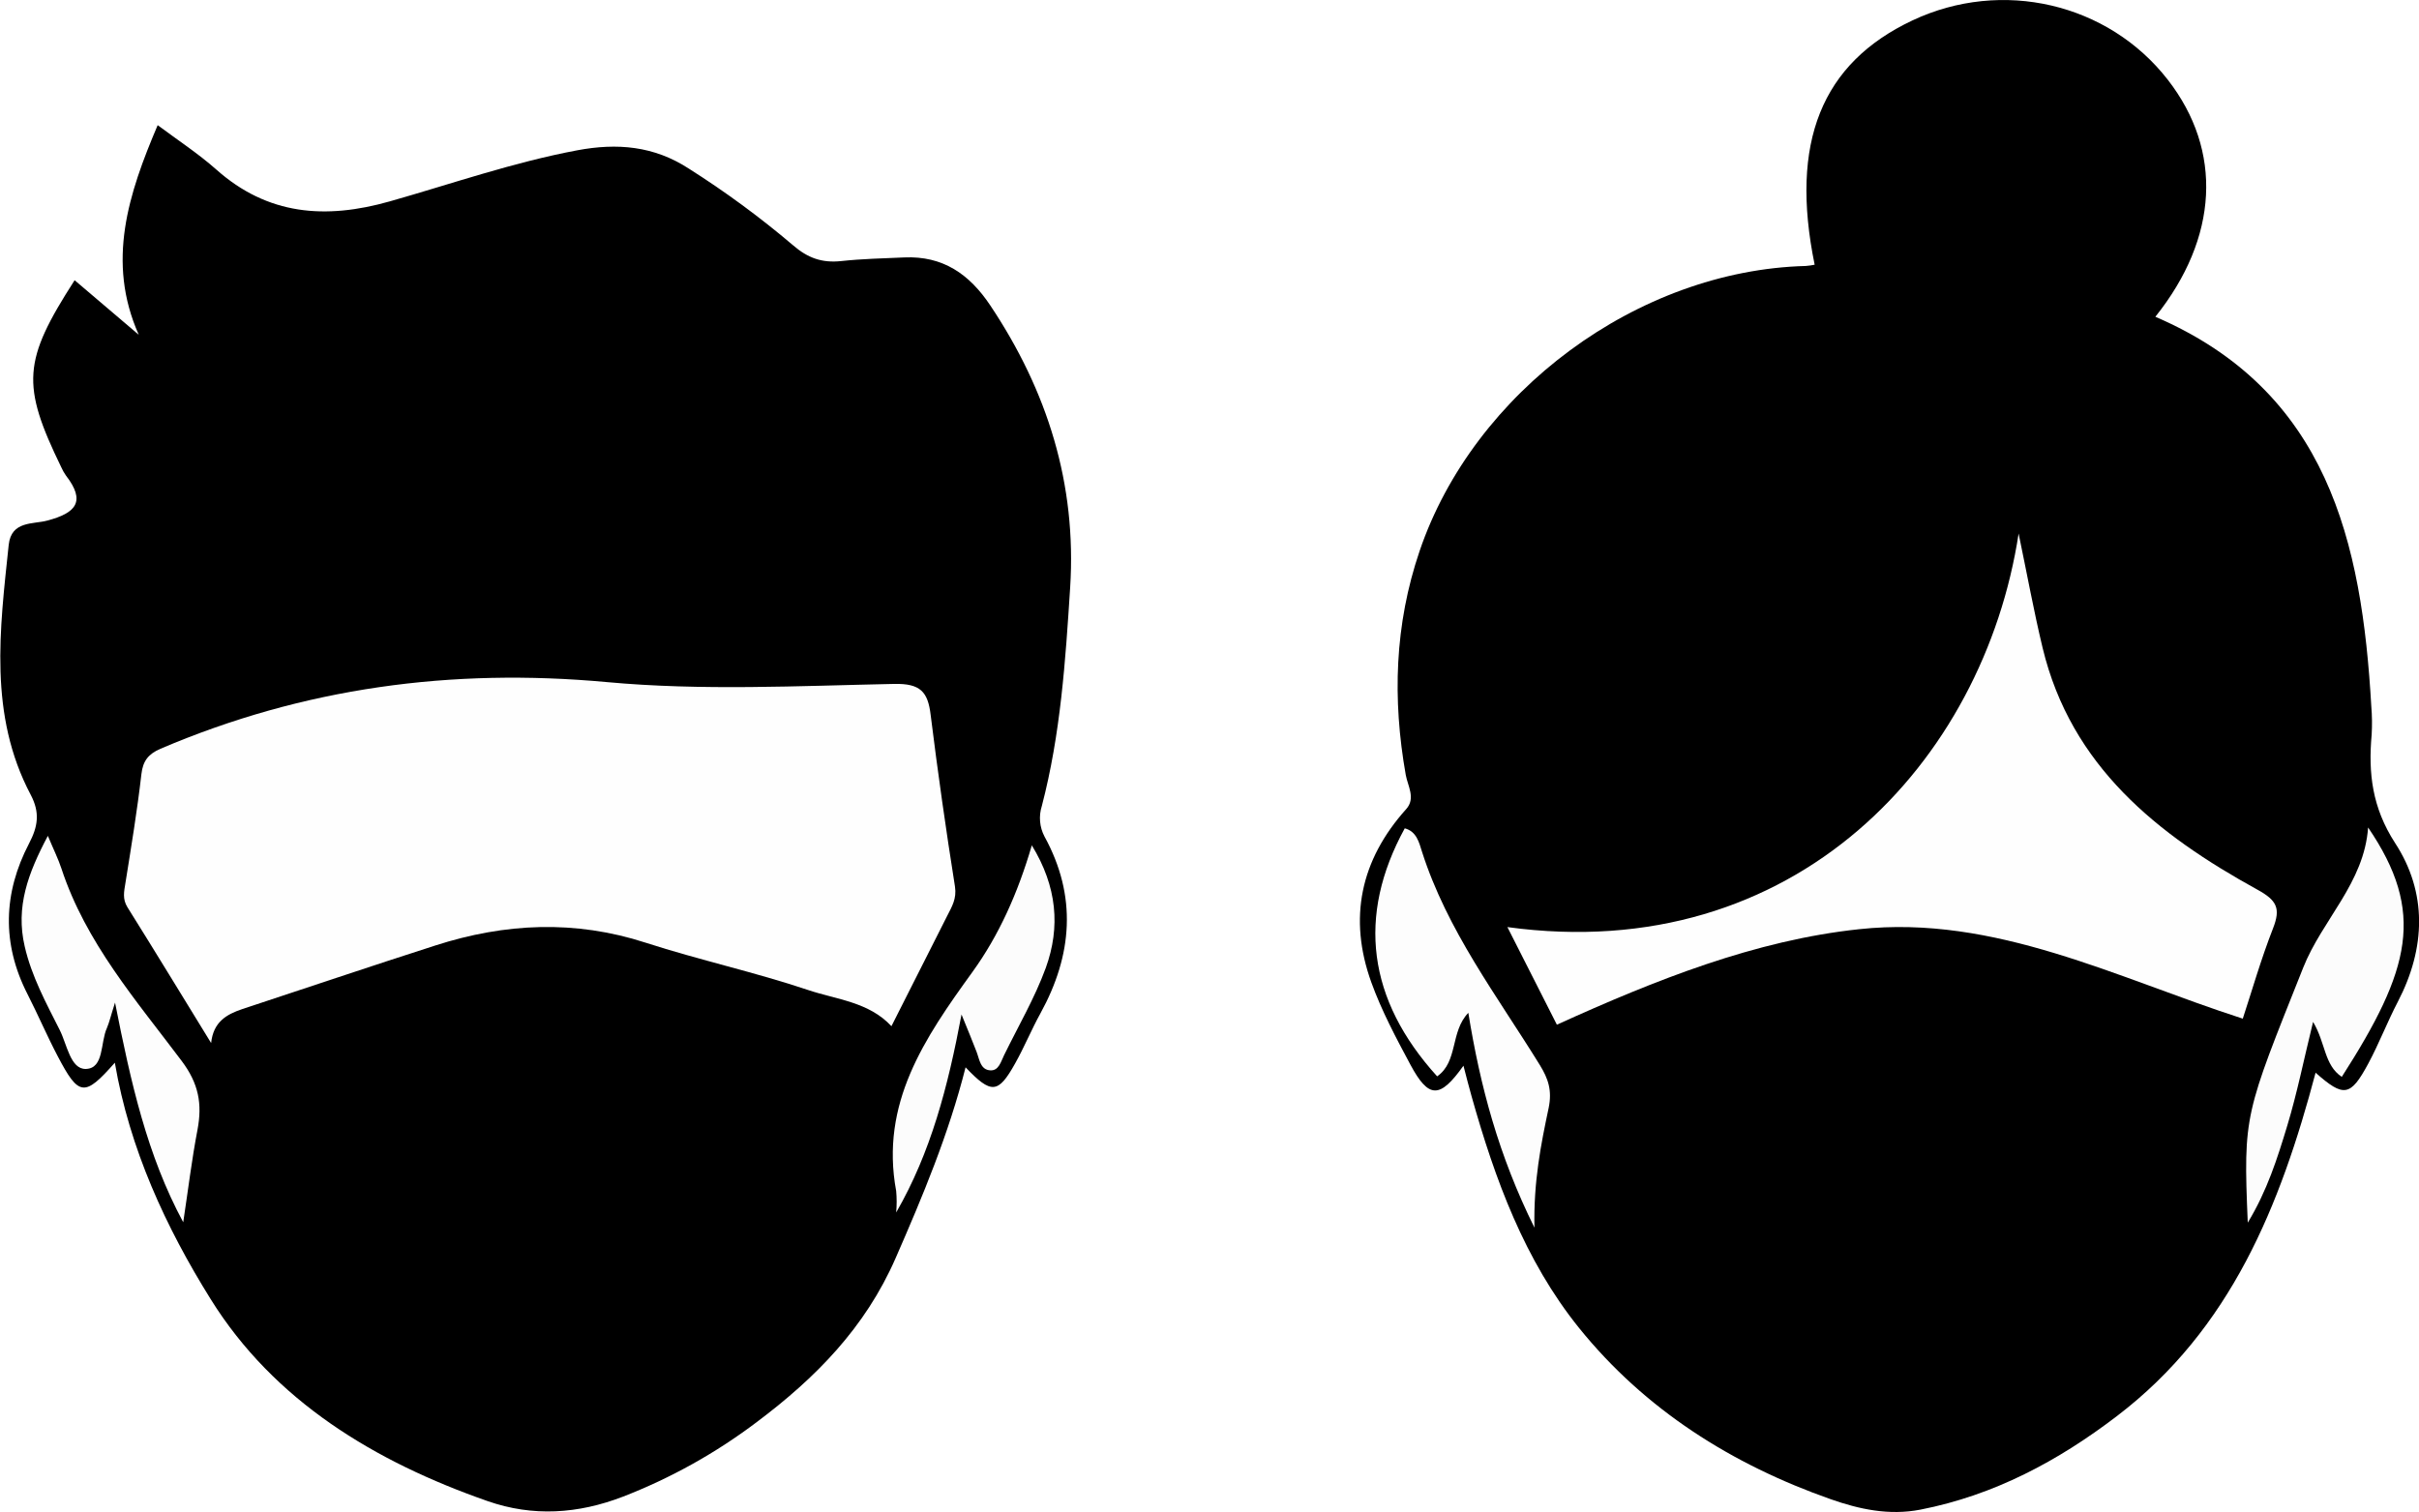
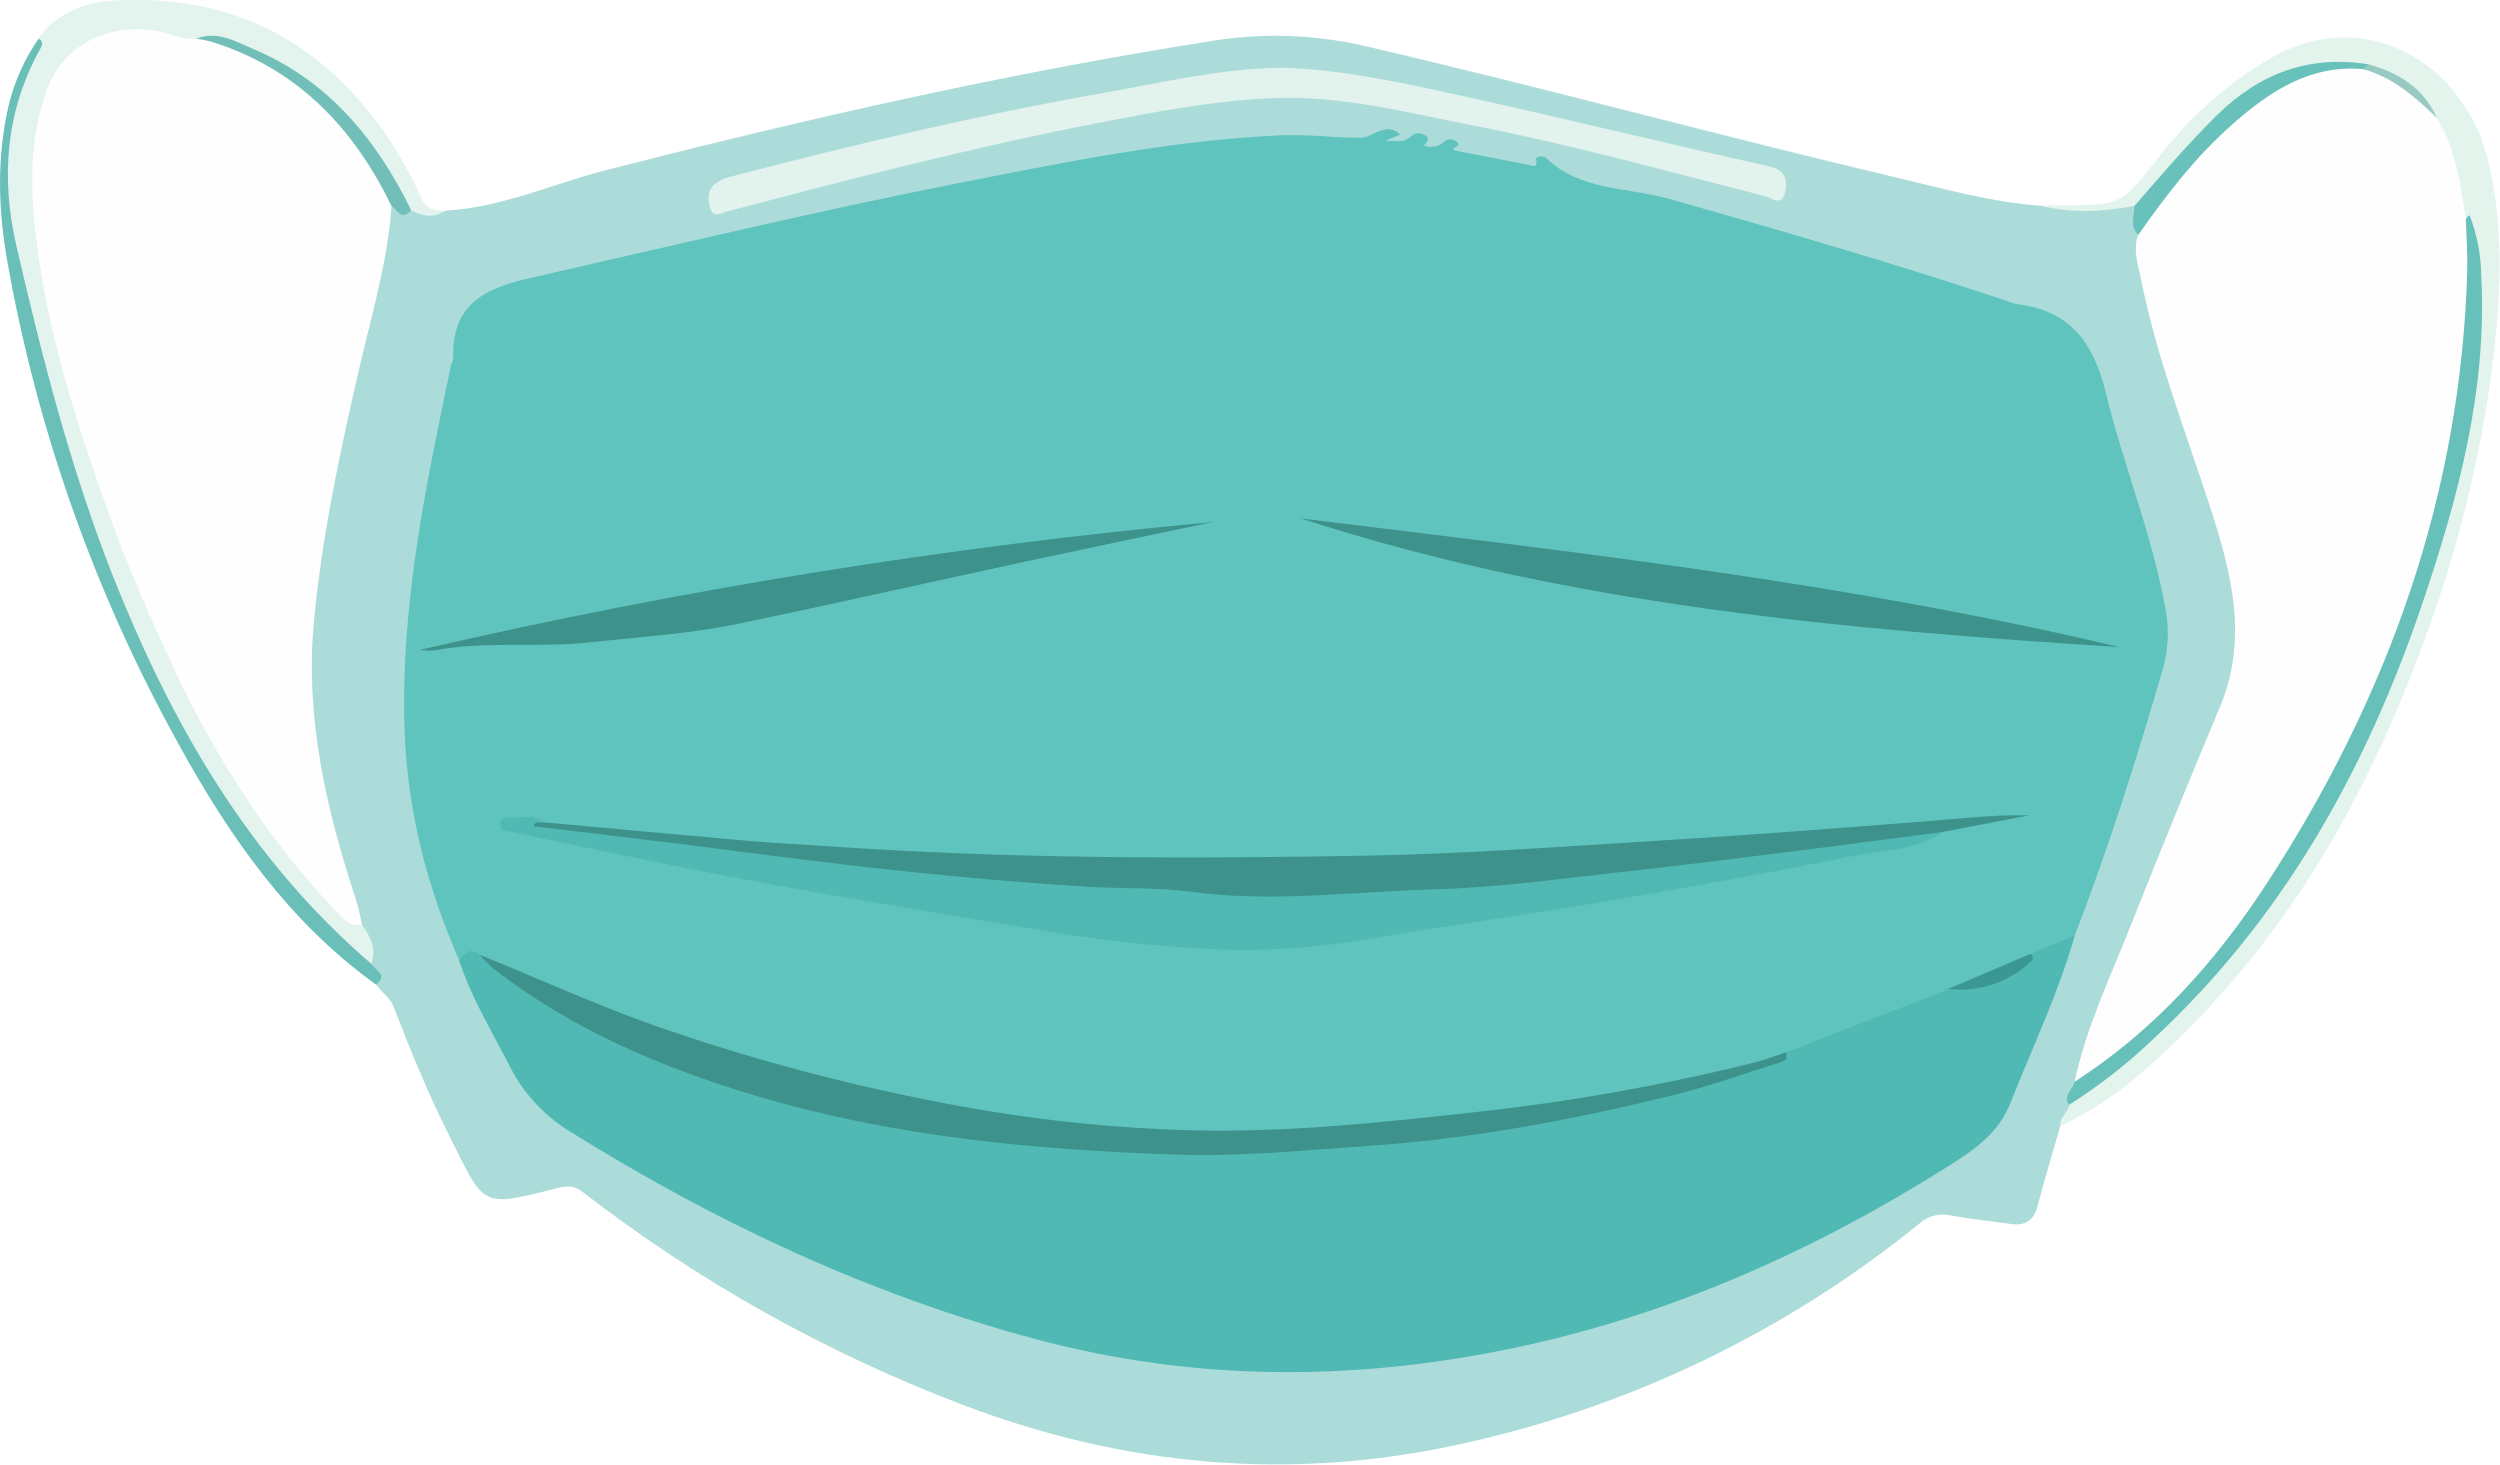
- <svg xmlns="http://www.w3.org/2000/svg" id="Layer_1" data-name="Layer 1" viewBox="0 0 597.4 373.49">
+ <svg xmlns="http://www.w3.org/2000/svg" id="Layer_1" data-name="Layer 1" viewBox="0 0 510.63 299.11">
  <defs>
-     <style>.cls-1{fill:#fefefe;}.cls-2{fill:#fdfdfd;}.cls-3{fill:#fcfcfc;}</style>
+     <style>.cls-1{fill:#abdcd9;}.cls-2{fill:#e3f3ed;}.cls-3{fill:#e3f4ed;}.cls-4{fill:#6bbfb9;}.cls-5{fill:#60c4be;}.cls-6{fill:#51b9b4;}.cls-7{fill:#fefefe;}.cls-8{fill:#e1f3ec;}.cls-9{fill:#67c0ba;}.cls-10{fill:#68c1ba;}.cls-11{fill:#72bfb9;}.cls-12{fill:#98cac3;}.cls-13{fill:#3d938c;}.cls-14{fill:#3a9791;}</style>
  </defs>
-   <path d="M1061.15,583.24c-5.85,8.21-8.58,8.19-13.13-.3-3.53-6.59-7.09-13.27-9.62-20.27-5.72-15.83-2.71-30.21,8.61-42.82,2.39-2.66.37-5.74-.11-8.43-3.32-18.74-2.76-37.15,3.41-55.3,13.37-39.38,53.9-69.35,95.38-70.43a18.32,18.32,0,0,0,2.19-.31c-6.18-30.18,1.68-49.76,24.16-60.35,22.07-10.4,48.33-4.29,63.06,14.67,13.62,17.53,12.54,39-3.08,58.54,42.59,18.32,51,55.6,53.33,96.22a49.87,49.87,0,0,1,.09,7c-.86,9.53.12,18,5.77,26.75,8,12.25,7.6,25.95.71,39.2-2.61,5-4.65,10.35-7.33,15.33-4.41,8.18-6.06,8.36-13,2.23-8.66,32.69-20.91,63.37-49.06,84.82C1208,680.89,1192.2,689.34,1174,692.9c-7.76,1.51-15.15-.11-22.14-2.57-24.41-8.58-45.88-22.11-62.18-42.33-13.44-16.68-20.75-36.69-26.52-57.18C1062.46,588.39,1061.86,585.94,1061.15,583.24Z" transform="translate(-699.73 -319.99)" />
-   <path d="M718.16,389.21,734,402.69c-8.06-18.08-2.54-34.85,4.67-51.78,5,3.73,10,7,14.42,10.91,12.77,11.39,27.1,12.39,42.88,7.92,15.39-4.37,30.53-9.66,46.31-12.62,9.84-1.85,18.94-1.1,27.58,4.53a229.24,229.24,0,0,1,25.68,18.89c3.67,3.2,7.23,4.45,11.93,3.94,5.16-.56,10.38-.67,15.58-.9,9.51-.42,16.06,4.09,21.24,11.85,14.12,21.14,21.35,44.13,19.73,69.66-1.16,18.14-2.36,36.27-7,54a9.8,9.8,0,0,0,.66,7.54c8.08,14.72,6.92,29.27-1,43.67-2.24,4.06-4,8.38-6.28,12.43-4.17,7.45-5.85,7.59-12.21.91-4.18,16.54-10.59,31.84-17.29,47.16-7.52,17.2-19.77,29.57-34.21,40.42a136.79,136.79,0,0,1-33.1,18.47c-11.14,4.29-22.26,5-33.42,1.11-27.84-9.72-52.76-24.71-68.44-49.94-11-17.64-20-37.05-23.64-58.36-7.5,8.5-8.89,8.35-14.11-1.61-2.63-5-4.87-10.26-7.45-15.31-6.4-12.5-6-25,.37-37.22,2.21-4.22,2.74-7.63.41-12.05-10.43-19.75-7.63-40.79-5.43-61.73.64-6,6.09-5.05,9.53-6,7.13-1.88,9.57-4.72,4.59-11.15a11.55,11.55,0,0,1-1.13-2C704.94,415,705.35,409.13,718.16,389.21Z" transform="translate(-699.73 -319.99)" />
-   <path class="cls-1" d="M1084.22,573.11,1072,549c71.07,9.72,117.64-40.92,126.25-97.21,2.07,9.91,3.74,19.14,5.93,28.25,7.06,29.26,28.38,46.14,53,59.69,4.84,2.65,5.84,4.62,3.91,9.56-3,7.67-5.27,15.62-7.48,22.33-31-10-61.2-25.73-94.74-22.1C1133.26,552.24,1108.69,562,1084.22,573.11Z" transform="translate(-699.73 -319.99)" />
-   <path class="cls-2" d="M1078.68,623.25c-8.86-17.9-13.38-34.87-16.33-53.07-4.51,4.68-2.48,12.06-7.7,15.69-17.16-18.92-19.89-39.56-8-61.27,2.94.78,3.54,3.52,4.25,5.75,6.22,19.5,18.54,35.61,29.09,52.69,2.09,3.39,3.1,6.31,2.19,10.67C1080.28,602.71,1078.44,611.82,1078.68,623.25Z" transform="translate(-699.73 -319.99)" />
-   <path class="cls-3" d="M1284.56,524.39c14.23,20.92,10.53,35.07-6.5,61.61-4.38-2.92-4-8.46-7.09-13.58-2.29,9.34-3.94,17.58-6.36,25.59s-5,16.17-9.77,24c-1.13-26.83-.76-26.69,13.67-62.94C1273.23,547.16,1283.59,538.14,1284.56,524.39Z" transform="translate(-699.73 -319.99)" />
-   <path class="cls-1" d="M751.87,577.64c-6.88-11.19-13.7-22.42-20.67-33.55-1.27-2.05-.83-3.86-.5-5.94,1.44-9,2.92-17.92,3.95-26.93.38-3.34,1.78-5,4.71-6.27,35.31-15.07,71.84-20,110.21-16.47,23.5,2.17,47.36.94,71,.45,6.48-.13,8.32,1.95,9,7.69q2.64,21.23,6,42.36c.46,3-.75,4.95-1.91,7.23-4.54,9-9.06,17.93-13.78,27.27-5.56-6-13.52-6.57-20.56-8.93-13.19-4.43-26.87-7.4-40.12-11.69-17.49-5.67-34.71-4.86-51.92.67-16,5.13-31.82,10.49-47.74,15.73C755.69,570.57,752.42,572.39,751.87,577.64Z" transform="translate(-699.73 -319.99)" />
-   <path class="cls-2" d="M711.55,526.46c1.45,3.47,2.58,5.73,3.36,8.1,6,18.26,18.48,32.57,29.7,47.52,4.2,5.59,5.1,10.61,3.89,17-1.41,7.37-2.31,14.84-3.52,22.83-8.92-16.55-12.92-34.43-16.84-54.26-1.06,3.3-1.4,4.85-2,6.26-1.65,3.58-.66,10-5.21,10.13-3.81.1-4.65-6.06-6.45-9.62-3.36-6.67-6.95-13.23-8.65-20.65C703.55,544,706.66,535.69,711.55,526.46Z" transform="translate(-699.73 -319.99)" />
-   <path class="cls-3" d="M921.05,619.5a29.28,29.28,0,0,0,0-5.3c-4-21.66,7-37.75,18.84-54.12,6.51-9,11.22-19.49,14.66-31.28C960.79,539,961.64,549,958,559.07c-2.72,7.45-6.8,14.41-10.3,21.57-.77,1.58-1.32,3.86-3.37,3.75-2.48-.12-2.7-2.67-3.42-4.57-1-2.61-2.07-5.18-3.72-9.23C933.82,588.5,929.62,604.63,921.05,619.5Z" transform="translate(-699.73 -319.99)" />
+   <path class="cls-1" d="M871.19,368.49c11.44-.61,21.82-5.45,32.71-8.24,41.07-10.54,82.38-19.94,124.28-26.49a80.76,80.76,0,0,1,31.06,1.15c36.32,8.45,72.28,18.3,108.55,26.86,9.66,2.28,19.24,5,29.22,5.71,6.25.69,12.5,1,18.71-.31,2.2,1.54,1.41,4.07,2,6.13,1.09,13.75,5.57,26.66,9.93,39.59,3.5,10.4,7.12,20.75,9.5,31.52,2,8.82.88,17.17-2.13,25.47-5.46,15-11.92,29.64-18,44.39-4.27,10.31-8.4,20.66-11.7,31.32-.49,2-1.74,3.79-1.73,5.94-.19,1.71-1.52,2.69-2.5,3.89-1.55,5.42-3.2,10.82-4.62,16.27-.77,3-2.45,4.18-5.42,3.77-4.1-.56-8.22-1-12.28-1.73a7.11,7.11,0,0,0-6.39,1.58A224.47,224.47,0,0,1,1078,620.54c-34.39,7.46-67.87,4.42-100.73-8a302.51,302.51,0,0,1-78-43.62c-1.91-1.48-3.42-1.24-5.46-.71-15.72,4-14.53,3.63-21.9-11-4.27-8.48-7.84-17.26-11.24-26.09-.79-2.06-2.55-3-3.6-4.59.23-1.67-1.37-2.7-1.49-4.25a25,25,0,0,0-2.67-8.83c-6.39-18.69-11.44-37.61-10.17-57.64,1-15.33,3.77-30.39,7.14-45.32,3.15-14,6.32-27.92,9.32-41.91,1.36-2.93,3.56,0,5.23-.74C866.66,368.23,868.77,369.88,871.19,368.49Z" transform="translate(-780.26 -325.46)" />
+   <path class="cls-2" d="M871.19,368.49c-2.34,1.64-4.65,1.12-7-.1-2.28-.58-2.73-2.72-3.68-4.38-6.86-12.12-15.94-21.89-29-27.41-3.78-1.6-7.61-3.31-11.93-2.28-2.56.26-4.92-.76-7.36-1.18-10.3-1.8-18.08,2.55-21.68,12.34s-3,20.22-1.51,30.14c3.52,23.81,11,46.57,20.23,68.81a256.06,256.06,0,0,0,24.37,46.27,117.05,117.05,0,0,0,20.54,23.63c1.79,2.4,3,4.94,1.95,8-2.23.67-3.34-1.07-4.62-2.25-13.48-12.38-24.32-26.82-33.34-42.71-17-30-26.84-62.56-34.5-95.92-3-13-3.79-25.88.5-38.78,1.08-3.22,3.25-6,3.92-9.34,3.8-5.3,9.54-7.42,15.49-7.77,24.24-1.43,43,8.57,56.35,28.63A89.8,89.8,0,0,1,866.37,366C867.46,368.26,869.12,368.54,871.19,368.49Z" transform="translate(-780.26 -325.46)" />
+   <path class="cls-3" d="M1201.11,555.42c-.29-1.78,1.55-2.68,1.77-4.25,2.6-4.72,7.56-6.84,11.42-10.12,18.43-15.63,32.69-34.51,43.81-55.78a256.78,256.78,0,0,0,27-83.16c1.5-10.56.86-21.23-.79-31.79,0-.25-.56.56-1,.3a2.62,2.62,0,0,1-1.42-2.42c.3-6.46-2.29-12.08-5-17.69-2.37-6.25-7.48-9.05-13.48-10.72-17.38-2.94-28,7.67-38.19,19-2.82,3.13-4.77,7.21-9.13,8.74-6.39,1.19-12.78,1.57-19.16-.1,1.33,0,2.66-.05,4-.05,12.59,0,12.67,0,20.31-9.91a79.76,79.76,0,0,1,22.15-19.75c19.5-11.8,41,.3,45.52,22.4,3.25,15.69,1.81,31.21-.55,46.88a256.91,256.91,0,0,1-13.18,49.88c-11.68,31.91-28.22,60.83-53.48,84.07C1215.61,546.69,1208.89,551.9,1201.11,555.42Z" transform="translate(-780.26 -325.46)" />
+   <path class="cls-4" d="M788.14,333.36c1,.54.8,1.24.35,2.05-7.08,12.73-8.08,26.39-4.9,40.18,5.22,22.67,11,45.24,19.52,67,12,30.39,27.86,58.2,53.07,79.81.67,1.31,3.47,2.17.88,4.16-17.73-12.73-29.87-30.12-40.19-48.88a316.56,316.56,0,0,1-35.24-99.58c-1.77-10.32-2-20.78.41-31.17A40.69,40.69,0,0,1,788.14,333.36Z" transform="translate(-780.26 -325.46)" />
+   <path class="cls-5" d="M874,521.51c-6.53-15-10.56-30.47-11.11-47.08-.83-25.37,4.35-49.8,9.48-74.32.1-.49.47-.95.46-1.42-.3-10.77,5.86-14.21,15.64-16.43,29.08-6.6,58.09-13.59,87.34-19.35,21.74-4.28,43.51-8.77,65.82-9.8,5.52-.25,10.88.44,16.31.5,2.86,0,5.33-3.48,8.32-.67l-3.06,1.27c1.92,0,3,.23,3.93-.06,1.16-.38,1.77-1.88,3.47-1.38,2,.6,1.44,1.39.47,2.41a4,4,0,0,0,3.34-.18c1-.66,1.58-1.56,3-.82,2,1.08-.52,1.26-.25,1.81.13.27.78.31,1.2.4l14.12,2.74c.92.18,1.9.77,1.53-1.16-.14-.73,1.64-.65,2-.29,7,6.84,16.75,6,25.19,8.39,23,6.54,45.91,13.17,68.58,20.72a12.5,12.5,0,0,0,2.36.77c10.91,1.25,15.75,7.88,18.25,18.18,3.52,14.48,9.24,28.39,12,43.13a27.06,27.06,0,0,1-.23,12.78c-5.36,18.48-11.16,36.8-18.07,54.76-2.45,2.58-5.57,3.92-8.89,4.92-5.56,2.54-11.2,4.92-16.82,7.36-9.19,4-18.66,7.35-28.13,10.66a26.9,26.9,0,0,0-5.39,2.43c-11.92,4.42-24.41,6.56-36.84,8.62-27.43,4.55-55,7.82-82.89,7.36a323.24,323.24,0,0,1-74.49-10.34c-24.57-6.25-48.57-14.14-71.34-25.42C877.65,520.92,875.82,521.41,874,521.51Z" transform="translate(-780.26 -325.46)" />
+   <path class="cls-6" d="M874,521.51c1.22-1,2.22-2.9,4.15-1,31.31,22.12,66.7,32.49,104.34,36.68a376.17,376.17,0,0,0,41.29,2.66A397.28,397.28,0,0,0,1137,543.71c2.76-.81,6.09-.48,8.06-3.31l28.07-10.9c1.69-.66,3.36-1.37,5-2,6.11-1.23,12.3-2.24,16.84-7.17l9.09-3.87c-3.36,11.86-8.68,23-13.2,34.36-2.45,6.17-7.35,9.49-12.61,12.81-27.81,17.56-57.48,30.72-89.75,37.36s-64.54,6.58-96.68-2c-34.07-9.12-65.48-23.89-95.28-42.5a33.2,33.2,0,0,1-12.23-13.36C880.67,536,876.49,529.17,874,521.51Z" transform="translate(-780.26 -325.46)" />
+   <path class="cls-7" d="M1278,349.54c3.86,6.44,4.9,13.68,5.91,20.92,2.52,8,2,16.21,1.07,24.16a250.94,250.94,0,0,1-41.68,113.65c-9.25,13.74-20.2,26-33.56,35.91-1.69,1.25-3.23,3-5.74,2.23,2.36-11.11,7.27-21.33,11.42-31.79q8.91-22.46,18.25-44.72c5.86-13.94,2.39-27.37-1.94-40.72-5-15.43-10.94-30.59-14.14-46.57-.6-3-1.72-6-.61-9.19.27-4.76,4-7.43,6.56-10.8a92.91,92.91,0,0,1,16.07-16.25c6.77-5.52,14.32-8.22,23.07-7.35C1269.34,340.32,1274.14,344.28,1278,349.54Z" transform="translate(-780.26 -325.46)" />
+   <path class="cls-7" d="M854.23,514.33c-2.71.57-4.14-1.5-5.59-3-13.67-14.48-24.25-31-32.71-49-4.83-10.31-9.42-20.66-13.26-31.4-6.15-17.18-11.82-34.48-14.45-52.57-1.66-11.48-2.54-23,1.56-34.39,3.79-10.58,14.43-14,23.31-12,2.41.54,4.71,1.66,7.27,1.44,6.77-.11,12.45,3.06,17.87,6.45a58.39,58.39,0,0,1,20,21.19c1.1,1.95,2.78,3.84,2,6.43-.75,11.15-3.93,21.83-6.45,32.62-4,17.28-7.73,34.62-9.4,52.29-1.86,19.72,2.57,38.61,8.7,57.18C853.53,511.09,853.83,512.73,854.23,514.33Z" transform="translate(-780.26 -325.46)" />
+   <path class="cls-8" d="M1041.87,339.29c12.27.3,24.92,3.08,37.51,5.86,20.71,4.56,41.29,9.65,62,14.22,3.5.78,4,2.57,3.53,5.23-.62,3.24-2.88,1.24-4.33.87-19.74-5-39.39-10.48-59.39-14.37-13.61-2.65-27.18-6.23-41.22-5.59-12.26.56-24.3,2.89-36.32,5.24-25.2,4.91-50,11.36-74.84,17.88-1.22.32-2.75,1.42-3.39-.42-.59-1.68-.8-3.72.8-5.11a7.78,7.78,0,0,1,3.11-1.51c25.46-6.64,51-12.71,77-17.27C1017.86,342.29,1029.3,339.5,1041.87,339.29Z" transform="translate(-780.26 -325.46)" />
+   <path class="cls-9" d="M1204,546.41c16.26-10.45,28.87-24.55,39.29-40.56,24.79-38.11,39.71-79.56,40.91-125.41.08-3.32-.18-6.65-.29-10a1.37,1.37,0,0,1,.16-.47,4.61,4.61,0,0,1,.58-.59,34.25,34.25,0,0,1,2.39,12c1.33,23.55-4.7,45.81-12.15,67.75-11.44,33.71-28.42,64.07-54.82,88.55a110,110,0,0,1-17.23,13.47C1201.56,549.16,1203.69,548,1204,546.41Z" transform="translate(-780.26 -325.46)" />
+   <path class="cls-10" d="M1262.91,339.57c-10.83-.91-19,4.51-26.62,11.23s-13.56,14.46-19.27,22.62c-1.81-1.73-.79-3.87-.85-5.84,5.43-6.24,10.79-12.52,16.68-18.37,8.7-8.65,18.83-12.56,31.06-10.63C1264.16,339.5,1264,340,1262.91,339.57Z" transform="translate(-780.26 -325.46)" />
+   <path class="cls-11" d="M860.17,367.43c-7.83-16.09-19.37-28.1-36.9-33.5a28.23,28.23,0,0,0-2.91-.57c4.3-1.68,8,.56,11.62,2.1,15.3,6.46,25.15,18.38,32.26,32.93C862.25,370.75,861.4,368.31,860.17,367.43Z" transform="translate(-780.26 -325.46)" />
+   <path class="cls-12" d="M1262.91,339.57l1-1c6.25,1.67,11.32,4.86,14.13,11C1273.61,345.29,1269,341.25,1262.91,339.57Z" transform="translate(-780.26 -325.46)" />
+   <path class="cls-6" d="M1177.05,495.39c-5.38,3.84-11.92,3.62-18,4.85-17.15,3.48-34.4,6.55-51.66,9.48-16.27,2.76-32.63,5-48.9,7.76a147.24,147.24,0,0,1-30.22,1.87,295.29,295.29,0,0,1-36.92-4.11c-19.23-3.16-38.45-6.34-57.61-9.89-16.4-3-32.71-6.62-49.07-9.94-1-.19-2.2-.06-2.25-1.39-.07-1.72,1.4-1.68,2.51-1.58,2.08.17,4.35-.82,6.19.94,6.86,1.89,14,2.24,21,2.91,19,1.83,38,4.12,57,6,16.38,1.65,32.79,3,49.25,3.62,8.47.34,16.92,1.22,25.42.93q37.15-1.31,74.11-5.47c17.68-2,35.27-4.72,52.95-6.75C1172.94,494.42,1175.13,493.82,1177.05,495.39Z" transform="translate(-780.26 -325.46)" />
+   <path class="cls-13" d="M1177.05,495.39c-9,1.17-18,2.39-27,3.51-12.3,1.54-24.59,3.13-36.9,4.47-13.15,1.44-26.3,3.35-39.49,3.72-16.71.46-33.42,2.79-50.21.51-6.88-.93-13.9-.59-20.85-1-23.46-1.43-46.78-4-70.07-7.06-13.92-1.83-27.87-3.43-41.81-5.14-.49-.06-1-.1-1.48-.14.2-1.28,1.27-.6,1.93-.86,14,1.28,28,2.58,42,3.81,5,.43,9.93.69,14.89,1,37.36,2.67,74.79,2.71,112.2,2,19.07-.36,38.12-1.76,57.16-2.94,18.53-1.14,37-2.55,55.55-4,7.24-.56,14.46-1.45,21.82-1.28Z" transform="translate(-780.26 -325.46)" />
+   <path class="cls-13" d="M1145.06,540.4c.17,1.45.22,1.6-1.34,2.09-7.26,2.31-14.46,4.88-21.84,6.7-20.41,5-41,8.89-62,10.31-13.24.9-26.46,2.26-39.72,1.79-29-1-57.81-3.7-85.74-12.08-19.15-5.76-37.45-13.51-53.42-25.93a31.83,31.83,0,0,1-2.78-2.79c13.07,5.24,25.84,11.19,39.23,15.65a413.75,413.75,0,0,0,64.46,16.22,308.85,308.85,0,0,0,40.48,3.93c19.93.61,39.7-1.51,59.49-3.71a427.4,427.4,0,0,0,57.09-10.19C1141,541.87,1143,541.07,1145.06,540.4Z" transform="translate(-780.26 -325.46)" />
+   <path class="cls-13" d="M1213.17,457.63c-56.49-3.6-112.84-8.6-167.18-26.27C1102,438.21,1158.05,444.56,1213.17,457.63Z" transform="translate(-780.26 -325.46)" />
+   <path class="cls-13" d="M866.05,458.19a1214.61,1214.61,0,0,1,162-26.12c-12.9,2.72-25.81,5.4-38.7,8.17-19.4,4.18-38.75,8.56-58.17,12.6-10,2.09-20.29,2.71-30.47,3.83-10.59,1.16-21.26-.35-31.76,1.64A13,13,0,0,1,866.05,458.19Z" transform="translate(-780.26 -325.46)" />
+   <path class="cls-14" d="M1195,520.28c1,.85.24,1.47-.35,2a21.26,21.26,0,0,1-16.49,5.18Z" transform="translate(-780.26 -325.46)" />
</svg>
